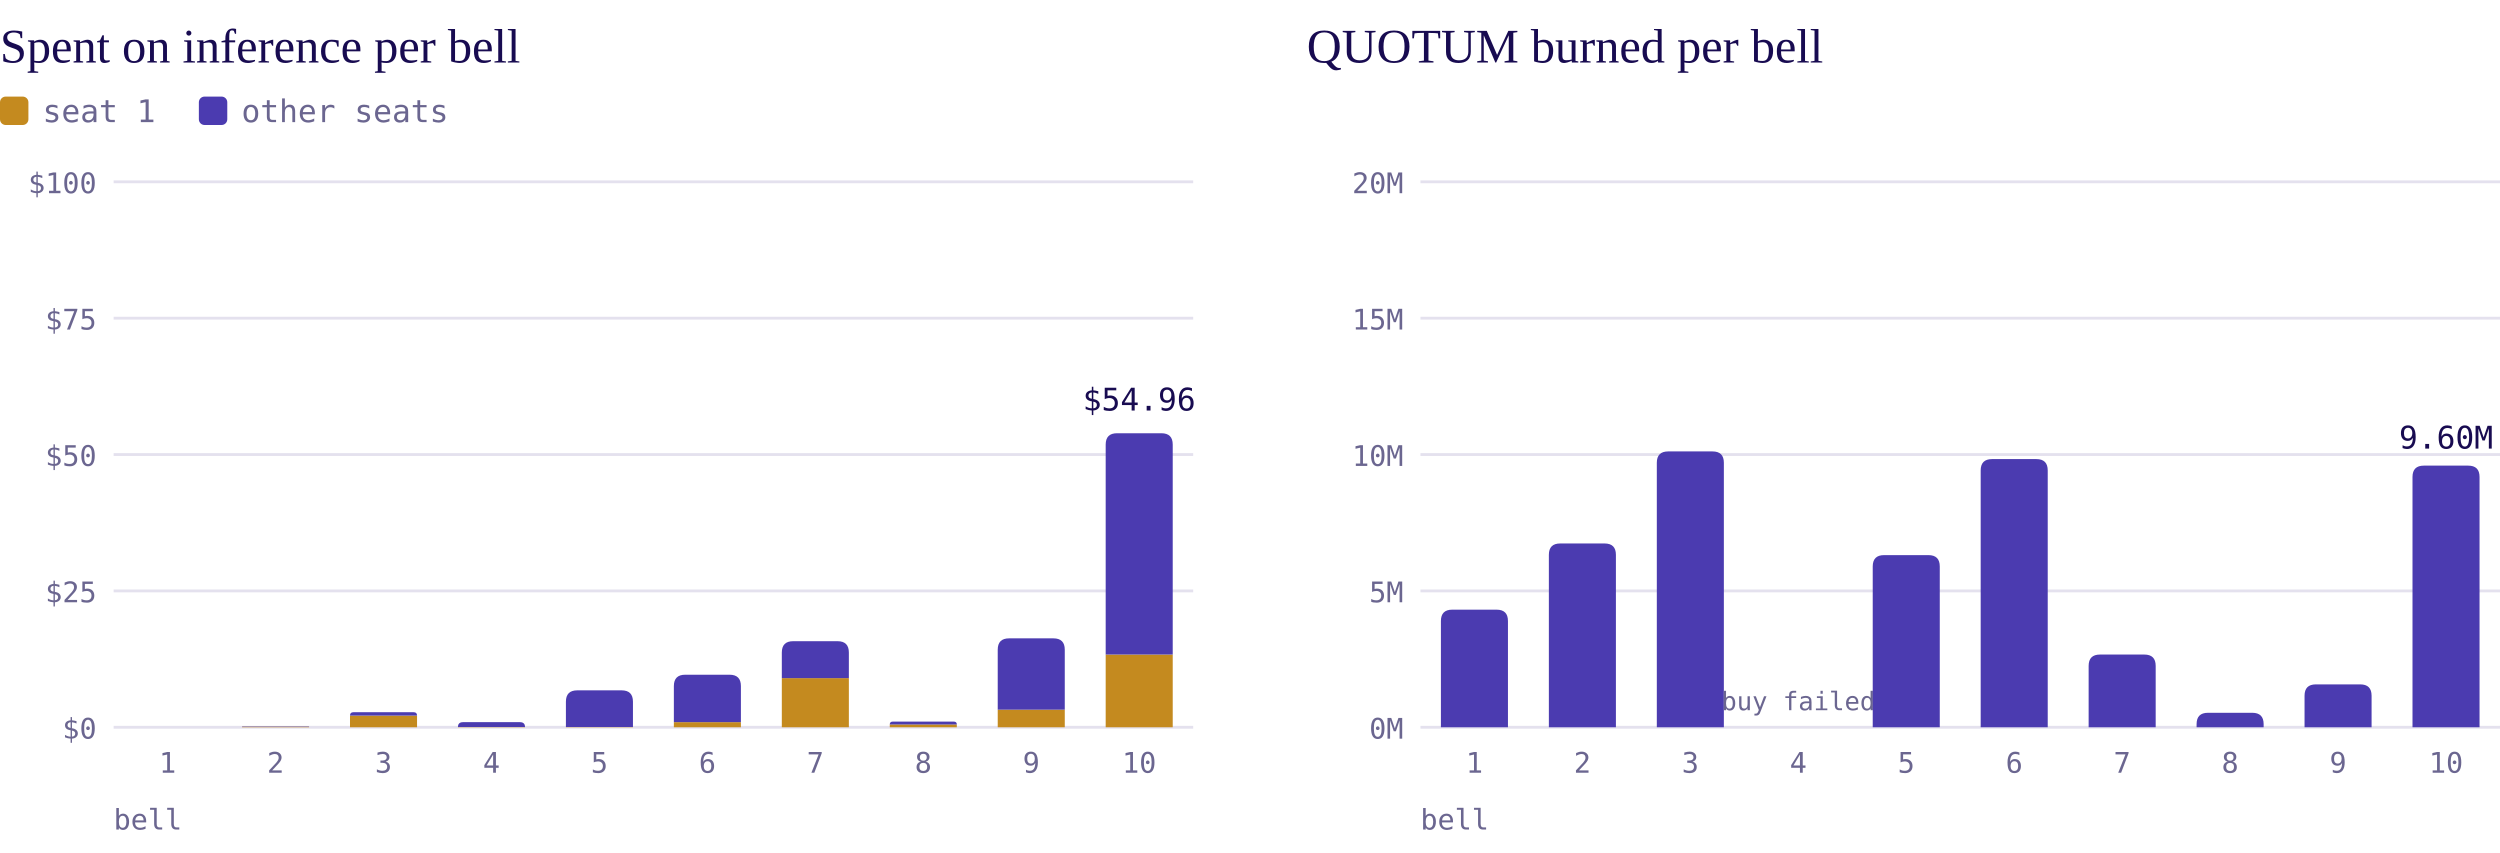
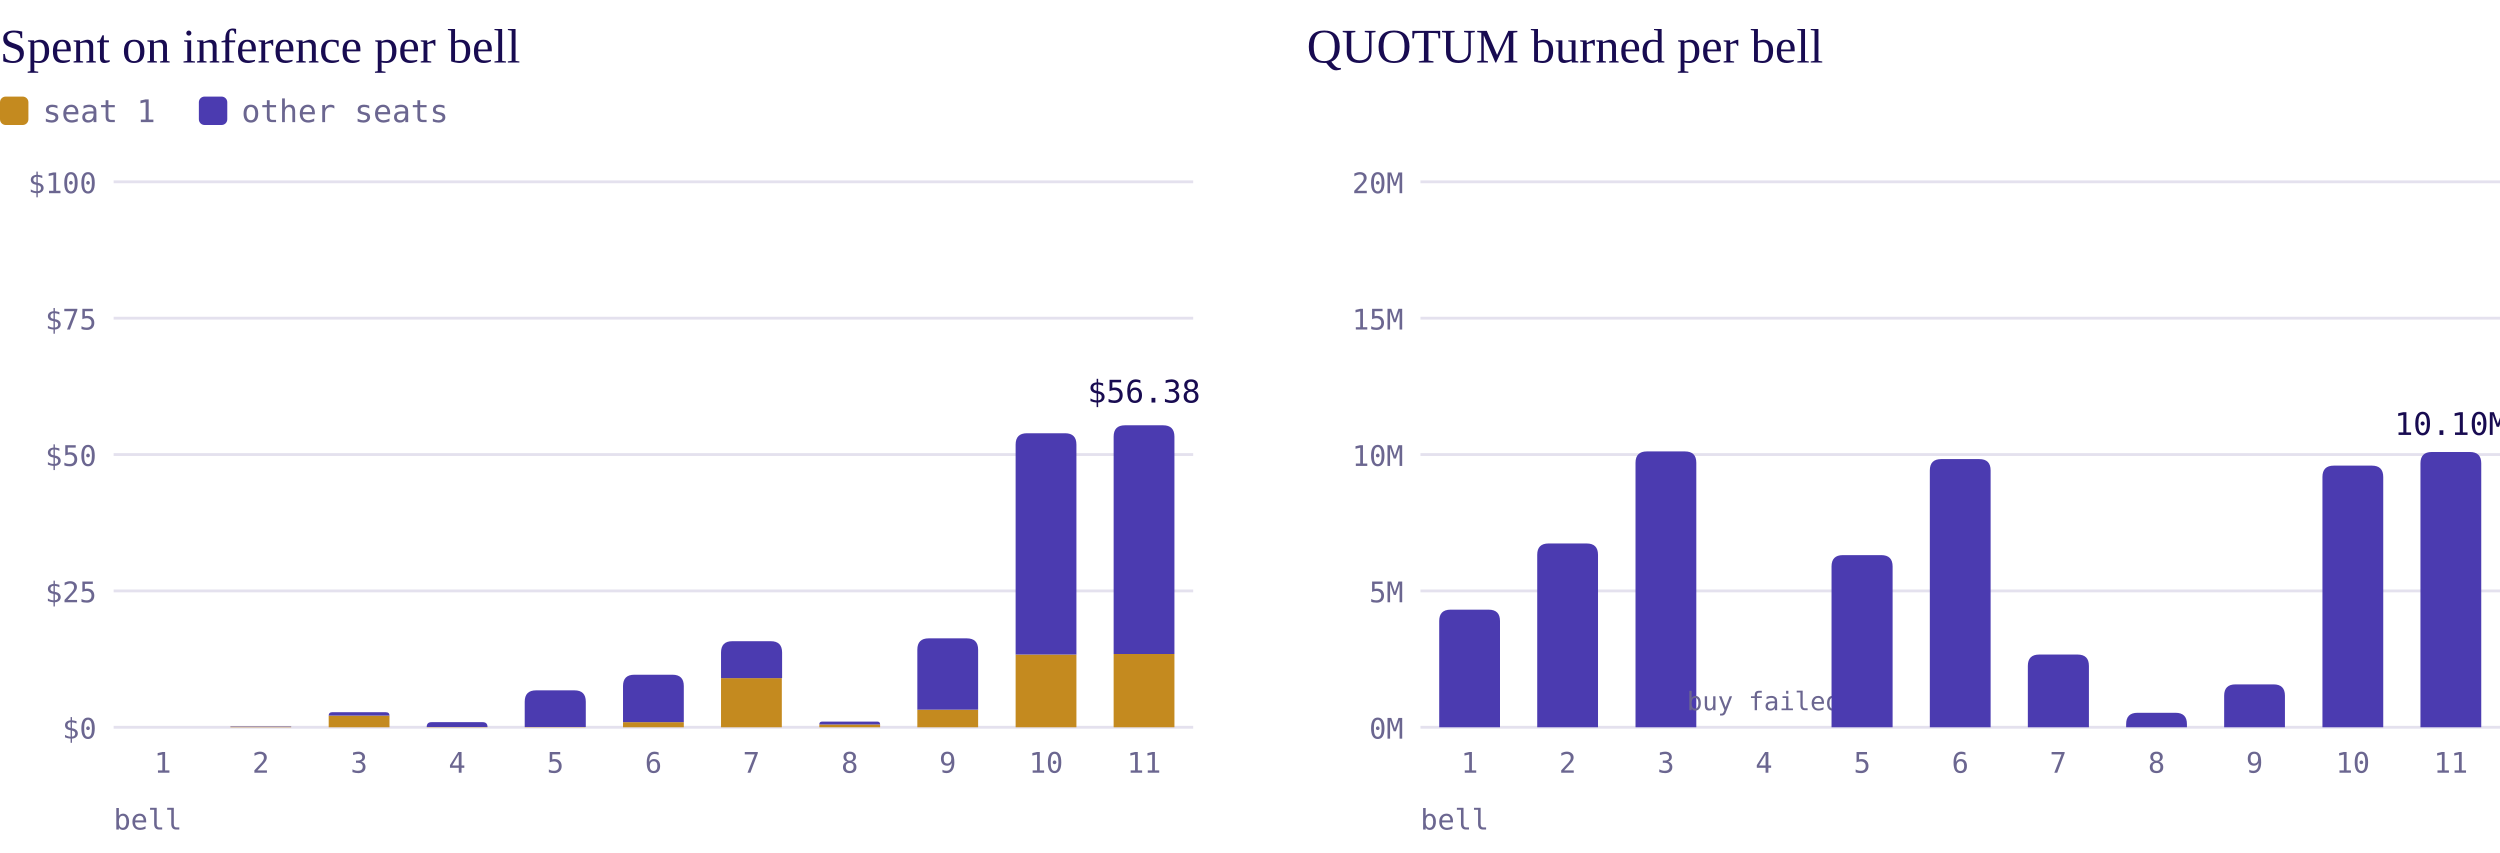
- <svg xmlns="http://www.w3.org/2000/svg" viewBox="0 0 880 300" width="880" height="300" role="img" aria-label="quotum bells 1 to 10: inference spent and QUOTUM burned per bell">
+ <svg xmlns="http://www.w3.org/2000/svg" viewBox="0 0 880 300" width="880" height="300" role="img" aria-label="quotum bells 1 to 11: inference spent and QUOTUM burned per bell">
  <text x="0" y="22" font-family="Georgia,'Times New Roman',serif" font-size="17" fill="#180b51">Spent on inference per bell</text>
  <rect x="0" y="34" width="10" height="10" rx="2" fill="#c48a1f" />
  <text x="15" y="43" font-family="ui-monospace,SFMono-Regular,Menlo,monospace" font-size="11" fill="#6b6690">seat 1</text>
  <rect x="70" y="34" width="10" height="10" rx="2" fill="#4b3bb0" />
  <text x="85" y="43" font-family="ui-monospace,SFMono-Regular,Menlo,monospace" font-size="11" fill="#6b6690">other seats</text>
  <line x1="40" x2="420" y1="256.0" y2="256.0" stroke="#e4e1ee" stroke-width="1" />
  <text x="34" y="260.0" text-anchor="end" font-family="ui-monospace,SFMono-Regular,Menlo,monospace" font-size="10" fill="#6b6690">$0</text>
  <line x1="40" x2="420" y1="208.0" y2="208.0" stroke="#e4e1ee" stroke-width="1" />
  <text x="34" y="212.0" text-anchor="end" font-family="ui-monospace,SFMono-Regular,Menlo,monospace" font-size="10" fill="#6b6690">$25</text>
  <line x1="40" x2="420" y1="160.0" y2="160.0" stroke="#e4e1ee" stroke-width="1" />
  <text x="34" y="164.0" text-anchor="end" font-family="ui-monospace,SFMono-Regular,Menlo,monospace" font-size="10" fill="#6b6690">$50</text>
  <line x1="40" x2="420" y1="112.0" y2="112.0" stroke="#e4e1ee" stroke-width="1" />
  <text x="34" y="116.0" text-anchor="end" font-family="ui-monospace,SFMono-Regular,Menlo,monospace" font-size="10" fill="#6b6690">$75</text>
  <line x1="40" x2="420" y1="64.0" y2="64.0" stroke="#e4e1ee" stroke-width="1" />
  <text x="34" y="68.0" text-anchor="end" font-family="ui-monospace,SFMono-Regular,Menlo,monospace" font-size="10" fill="#6b6690">$100</text>
-   <path d="M47.2,256.0 V256.0 Q47.2,256.0 47.2,256.0 H70.8 Q70.8,256.0 70.8,256.0 V256.0 Z" fill="#c48a1f" />
-   <text x="59.0" y="272" text-anchor="middle" font-family="ui-monospace,SFMono-Regular,Menlo,monospace" font-size="10" fill="#6b6690">1</text>
-   <rect x="85.2" y="255.8" width="23.6" height="0.2" fill="#c48a1f" />
-   <path d="M85.2,255.8 V255.8 Q85.2,255.7 85.3,255.7 H108.7 Q108.8,255.7 108.8,255.8 V255.8 Z" fill="#4b3bb0" />
-   <text x="97.0" y="272" text-anchor="middle" font-family="ui-monospace,SFMono-Regular,Menlo,monospace" font-size="10" fill="#6b6690">2</text>
-   <rect x="123.2" y="251.9" width="23.6" height="4.1" fill="#c48a1f" />
-   <path d="M123.2,251.9 V251.9 Q123.2,250.7 124.4,250.7 H145.6 Q146.8,250.7 146.8,251.9 V251.9 Z" fill="#4b3bb0" />
-   <text x="135.0" y="272" text-anchor="middle" font-family="ui-monospace,SFMono-Regular,Menlo,monospace" font-size="10" fill="#6b6690">3</text>
-   <rect x="161.2" y="255.9" width="23.6" height="0.1" fill="#c48a1f" />
-   <path d="M161.2,255.9 V255.9 Q161.2,254.2 163.0,254.2 H183.0 Q184.8,254.2 184.8,255.9 V255.9 Z" fill="#4b3bb0" />
-   <text x="173.0" y="272" text-anchor="middle" font-family="ui-monospace,SFMono-Regular,Menlo,monospace" font-size="10" fill="#6b6690">4</text>
-   <rect x="199.2" y="255.9" width="23.6" height="0.1" fill="#c48a1f" />
-   <path d="M199.2,255.9 V247.0 Q199.2,243.0 203.2,243.0 H218.8 Q222.8,243.0 222.8,247.0 V255.9 Z" fill="#4b3bb0" />
-   <text x="211.0" y="272" text-anchor="middle" font-family="ui-monospace,SFMono-Regular,Menlo,monospace" font-size="10" fill="#6b6690">5</text>
-   <rect x="237.2" y="254.2" width="23.6" height="1.8" fill="#c48a1f" />
-   <path d="M237.2,254.2 V241.5 Q237.2,237.5 241.2,237.5 H256.8 Q260.8,237.5 260.8,241.5 V254.2 Z" fill="#4b3bb0" />
-   <text x="249.0" y="272" text-anchor="middle" font-family="ui-monospace,SFMono-Regular,Menlo,monospace" font-size="10" fill="#6b6690">6</text>
-   <rect x="275.2" y="238.7" width="23.6" height="17.3" fill="#c48a1f" />
-   <path d="M275.2,238.7 V229.7 Q275.2,225.7 279.2,225.7 H294.8 Q298.8,225.7 298.8,229.7 V238.7 Z" fill="#4b3bb0" />
-   <text x="287.0" y="272" text-anchor="middle" font-family="ui-monospace,SFMono-Regular,Menlo,monospace" font-size="10" fill="#6b6690">7</text>
-   <rect x="313.2" y="255.0" width="23.6" height="1.0" fill="#c48a1f" />
-   <path d="M313.2,255.0 V255.0 Q313.2,254.0 314.3,254.0 H335.7 Q336.8,254.0 336.8,255.0 V255.0 Z" fill="#4b3bb0" />
-   <text x="325.0" y="272" text-anchor="middle" font-family="ui-monospace,SFMono-Regular,Menlo,monospace" font-size="10" fill="#6b6690">8</text>
-   <rect x="351.2" y="249.8" width="23.6" height="6.2" fill="#c48a1f" />
-   <path d="M351.2,249.8 V228.7 Q351.2,224.7 355.2,224.7 H370.8 Q374.8,224.7 374.8,228.7 V249.8 Z" fill="#4b3bb0" />
-   <text x="363.0" y="272" text-anchor="middle" font-family="ui-monospace,SFMono-Regular,Menlo,monospace" font-size="10" fill="#6b6690">9</text>
-   <rect x="389.2" y="230.4" width="23.6" height="25.6" fill="#c48a1f" />
-   <path d="M389.2,230.4 V156.5 Q389.2,152.5 393.2,152.5 H408.8 Q412.8,152.5 412.8,156.5 V230.4 Z" fill="#4b3bb0" />
-   <text x="401.0" y="272" text-anchor="middle" font-family="ui-monospace,SFMono-Regular,Menlo,monospace" font-size="10" fill="#6b6690">10</text>
-   <text x="401.0" y="144.5" text-anchor="middle" font-family="ui-monospace,SFMono-Regular,Menlo,monospace" font-size="11" fill="#180b51">$54.96</text>
+   <path d="M46.6,256.0 V256.0 Q46.6,256.0 46.6,256.0 H68.0 Q68.0,256.0 68.0,256.0 V256.0 Z" fill="#c48a1f" />
+   <text x="57.3" y="272" text-anchor="middle" font-family="ui-monospace,SFMono-Regular,Menlo,monospace" font-size="10" fill="#6b6690">1</text>
+   <rect x="81.1" y="255.8" width="21.4" height="0.2" fill="#c48a1f" />
+   <path d="M81.1,255.8 V255.8 Q81.1,255.7 81.2,255.7 H102.5 Q102.5,255.7 102.5,255.8 V255.8 Z" fill="#4b3bb0" />
+   <text x="91.8" y="272" text-anchor="middle" font-family="ui-monospace,SFMono-Regular,Menlo,monospace" font-size="10" fill="#6b6690">2</text>
+   <rect x="115.7" y="251.9" width="21.4" height="4.1" fill="#c48a1f" />
+   <path d="M115.7,251.9 V251.9 Q115.7,250.7 116.9,250.7 H135.8 Q137.1,250.7 137.1,251.9 V251.9 Z" fill="#4b3bb0" />
+   <text x="126.4" y="272" text-anchor="middle" font-family="ui-monospace,SFMono-Regular,Menlo,monospace" font-size="10" fill="#6b6690">3</text>
+   <rect x="150.2" y="255.9" width="21.4" height="0.1" fill="#c48a1f" />
+   <path d="M150.2,255.9 V255.9 Q150.2,254.2 151.9,254.2 H169.9 Q171.6,254.2 171.6,255.9 V255.9 Z" fill="#4b3bb0" />
+   <text x="160.9" y="272" text-anchor="middle" font-family="ui-monospace,SFMono-Regular,Menlo,monospace" font-size="10" fill="#6b6690">4</text>
+   <rect x="184.7" y="255.9" width="21.4" height="0.1" fill="#c48a1f" />
+   <path d="M184.7,255.9 V247.0 Q184.7,243.0 188.7,243.0 H202.2 Q206.2,243.0 206.2,247.0 V255.9 Z" fill="#4b3bb0" />
+   <text x="195.5" y="272" text-anchor="middle" font-family="ui-monospace,SFMono-Regular,Menlo,monospace" font-size="10" fill="#6b6690">5</text>
+   <rect x="219.3" y="254.2" width="21.4" height="1.8" fill="#c48a1f" />
+   <path d="M219.3,254.2 V241.5 Q219.3,237.5 223.3,237.5 H236.7 Q240.7,237.5 240.7,241.5 V254.2 Z" fill="#4b3bb0" />
+   <text x="230.0" y="272" text-anchor="middle" font-family="ui-monospace,SFMono-Regular,Menlo,monospace" font-size="10" fill="#6b6690">6</text>
+   <rect x="253.8" y="238.7" width="21.4" height="17.3" fill="#c48a1f" />
+   <path d="M253.8,238.7 V229.7 Q253.8,225.7 257.8,225.7 H271.3 Q275.3,225.7 275.3,229.7 V238.7 Z" fill="#4b3bb0" />
+   <text x="264.5" y="272" text-anchor="middle" font-family="ui-monospace,SFMono-Regular,Menlo,monospace" font-size="10" fill="#6b6690">7</text>
+   <rect x="288.4" y="255.0" width="21.4" height="1.0" fill="#c48a1f" />
+   <path d="M288.4,255.0 V255.0 Q288.4,254.0 289.4,254.0 H308.8 Q309.8,254.0 309.8,255.0 V255.0 Z" fill="#4b3bb0" />
+   <text x="299.1" y="272" text-anchor="middle" font-family="ui-monospace,SFMono-Regular,Menlo,monospace" font-size="10" fill="#6b6690">8</text>
+   <rect x="322.9" y="249.8" width="21.4" height="6.2" fill="#c48a1f" />
+   <path d="M322.9,249.8 V228.7 Q322.9,224.7 326.9,224.7 H340.3 Q344.3,224.7 344.3,228.7 V249.8 Z" fill="#4b3bb0" />
+   <text x="333.6" y="272" text-anchor="middle" font-family="ui-monospace,SFMono-Regular,Menlo,monospace" font-size="10" fill="#6b6690">9</text>
+   <rect x="357.5" y="230.4" width="21.4" height="25.6" fill="#c48a1f" />
+   <path d="M357.5,230.4 V156.5 Q357.5,152.5 361.5,152.5 H374.9 Q378.9,152.5 378.9,156.5 V230.4 Z" fill="#4b3bb0" />
+   <text x="368.2" y="272" text-anchor="middle" font-family="ui-monospace,SFMono-Regular,Menlo,monospace" font-size="10" fill="#6b6690">10</text>
+   <rect x="392.0" y="230.2" width="21.4" height="25.8" fill="#c48a1f" />
+   <path d="M392.0,230.2 V153.7 Q392.0,149.7 396.0,149.7 H409.4 Q413.4,149.7 413.4,153.7 V230.2 Z" fill="#4b3bb0" />
+   <text x="402.7" y="272" text-anchor="middle" font-family="ui-monospace,SFMono-Regular,Menlo,monospace" font-size="10" fill="#6b6690">11</text>
+   <text x="402.7" y="141.7" text-anchor="middle" font-family="ui-monospace,SFMono-Regular,Menlo,monospace" font-size="11" fill="#180b51">$56.38</text>
  <text x="40" y="292" font-family="ui-monospace,SFMono-Regular,Menlo,monospace" font-size="10" fill="#6b6690">bell</text>
  <text x="460" y="22" font-family="Georgia,'Times New Roman',serif" font-size="17" fill="#180b51">QUOTUM burned per bell</text>
  <line x1="500" x2="880" y1="256.0" y2="256.0" stroke="#e4e1ee" stroke-width="1" />
  <text x="494" y="260.0" text-anchor="end" font-family="ui-monospace,SFMono-Regular,Menlo,monospace" font-size="10" fill="#6b6690">0M</text>
  <line x1="500" x2="880" y1="208.0" y2="208.0" stroke="#e4e1ee" stroke-width="1" />
  <text x="494" y="212.0" text-anchor="end" font-family="ui-monospace,SFMono-Regular,Menlo,monospace" font-size="10" fill="#6b6690">5M</text>
  <line x1="500" x2="880" y1="160.0" y2="160.0" stroke="#e4e1ee" stroke-width="1" />
  <text x="494" y="164.0" text-anchor="end" font-family="ui-monospace,SFMono-Regular,Menlo,monospace" font-size="10" fill="#6b6690">10M</text>
  <line x1="500" x2="880" y1="112.0" y2="112.0" stroke="#e4e1ee" stroke-width="1" />
  <text x="494" y="116.0" text-anchor="end" font-family="ui-monospace,SFMono-Regular,Menlo,monospace" font-size="10" fill="#6b6690">15M</text>
  <line x1="500" x2="880" y1="64.0" y2="64.0" stroke="#e4e1ee" stroke-width="1" />
  <text x="494" y="68.0" text-anchor="end" font-family="ui-monospace,SFMono-Regular,Menlo,monospace" font-size="10" fill="#6b6690">20M</text>
-   <path d="M507.2,256.0 V218.6 Q507.2,214.6 511.2,214.6 H526.8 Q530.8,214.6 530.8,218.6 V256.0 Z" fill="#4b3bb0" />
-   <text x="519.0" y="272" text-anchor="middle" font-family="ui-monospace,SFMono-Regular,Menlo,monospace" font-size="10" fill="#6b6690">1</text>
-   <path d="M545.2,256.0 V195.3 Q545.2,191.3 549.2,191.3 H564.8 Q568.8,191.3 568.8,195.3 V256.0 Z" fill="#4b3bb0" />
-   <text x="557.0" y="272" text-anchor="middle" font-family="ui-monospace,SFMono-Regular,Menlo,monospace" font-size="10" fill="#6b6690">2</text>
-   <path d="M583.2,256.0 V162.9 Q583.2,158.9 587.2,158.9 H602.8 Q606.8,158.9 606.8,162.9 V256.0 Z" fill="#4b3bb0" />
-   <text x="595.0" y="272" text-anchor="middle" font-family="ui-monospace,SFMono-Regular,Menlo,monospace" font-size="10" fill="#6b6690">3</text>
-   <text x="633.0" y="272" text-anchor="middle" font-family="ui-monospace,SFMono-Regular,Menlo,monospace" font-size="10" fill="#6b6690">4</text>
-   <text x="633.0" y="250" text-anchor="middle" font-family="ui-monospace,SFMono-Regular,Menlo,monospace" font-size="9" fill="#6b6690">buy failed</text>
-   <path d="M659.2,256.0 V199.4 Q659.2,195.4 663.2,195.4 H678.8 Q682.8,195.4 682.8,199.4 V256.0 Z" fill="#4b3bb0" />
-   <text x="671.0" y="272" text-anchor="middle" font-family="ui-monospace,SFMono-Regular,Menlo,monospace" font-size="10" fill="#6b6690">5</text>
-   <path d="M697.2,256.0 V165.6 Q697.2,161.6 701.2,161.6 H716.8 Q720.8,161.6 720.8,165.6 V256.0 Z" fill="#4b3bb0" />
-   <text x="709.0" y="272" text-anchor="middle" font-family="ui-monospace,SFMono-Regular,Menlo,monospace" font-size="10" fill="#6b6690">6</text>
-   <path d="M735.2,256.0 V234.4 Q735.2,230.4 739.2,230.4 H754.8 Q758.8,230.4 758.8,234.4 V256.0 Z" fill="#4b3bb0" />
-   <text x="747.0" y="272" text-anchor="middle" font-family="ui-monospace,SFMono-Regular,Menlo,monospace" font-size="10" fill="#6b6690">7</text>
-   <path d="M773.2,256.0 V254.9 Q773.2,250.9 777.2,250.9 H792.8 Q796.8,250.9 796.8,254.9 V256.0 Z" fill="#4b3bb0" />
-   <text x="785.0" y="272" text-anchor="middle" font-family="ui-monospace,SFMono-Regular,Menlo,monospace" font-size="10" fill="#6b6690">8</text>
-   <path d="M811.2,256.0 V244.9 Q811.2,240.9 815.2,240.9 H830.8 Q834.8,240.9 834.8,244.9 V256.0 Z" fill="#4b3bb0" />
-   <text x="823.0" y="272" text-anchor="middle" font-family="ui-monospace,SFMono-Regular,Menlo,monospace" font-size="10" fill="#6b6690">9</text>
-   <path d="M849.2,256.0 V167.9 Q849.2,163.9 853.2,163.9 H868.8 Q872.8,163.9 872.8,167.9 V256.0 Z" fill="#4b3bb0" />
-   <text x="861.0" y="272" text-anchor="middle" font-family="ui-monospace,SFMono-Regular,Menlo,monospace" font-size="10" fill="#6b6690">10</text>
-   <text x="861.0" y="157.9" text-anchor="middle" font-family="ui-monospace,SFMono-Regular,Menlo,monospace" font-size="11" fill="#180b51">9.60M</text>
+   <path d="M506.6,256.0 V218.6 Q506.6,214.6 510.6,214.6 H524.0 Q528.0,214.6 528.0,218.6 V256.0 Z" fill="#4b3bb0" />
+   <text x="517.3" y="272" text-anchor="middle" font-family="ui-monospace,SFMono-Regular,Menlo,monospace" font-size="10" fill="#6b6690">1</text>
+   <path d="M541.1,256.0 V195.3 Q541.1,191.3 545.1,191.3 H558.5 Q562.5,191.3 562.5,195.3 V256.0 Z" fill="#4b3bb0" />
+   <text x="551.8" y="272" text-anchor="middle" font-family="ui-monospace,SFMono-Regular,Menlo,monospace" font-size="10" fill="#6b6690">2</text>
+   <path d="M575.7,256.0 V162.9 Q575.7,158.9 579.7,158.9 H593.1 Q597.1,158.9 597.1,162.9 V256.0 Z" fill="#4b3bb0" />
+   <text x="586.4" y="272" text-anchor="middle" font-family="ui-monospace,SFMono-Regular,Menlo,monospace" font-size="10" fill="#6b6690">3</text>
+   <text x="620.9" y="272" text-anchor="middle" font-family="ui-monospace,SFMono-Regular,Menlo,monospace" font-size="10" fill="#6b6690">4</text>
+   <text x="620.9" y="250" text-anchor="middle" font-family="ui-monospace,SFMono-Regular,Menlo,monospace" font-size="9" fill="#6b6690">buy failed</text>
+   <path d="M644.7,256.0 V199.4 Q644.7,195.4 648.7,195.4 H662.2 Q666.2,195.4 666.2,199.4 V256.0 Z" fill="#4b3bb0" />
+   <text x="655.5" y="272" text-anchor="middle" font-family="ui-monospace,SFMono-Regular,Menlo,monospace" font-size="10" fill="#6b6690">5</text>
+   <path d="M679.3,256.0 V165.6 Q679.3,161.6 683.3,161.6 H696.7 Q700.7,161.6 700.7,165.6 V256.0 Z" fill="#4b3bb0" />
+   <text x="690.0" y="272" text-anchor="middle" font-family="ui-monospace,SFMono-Regular,Menlo,monospace" font-size="10" fill="#6b6690">6</text>
+   <path d="M713.8,256.0 V234.4 Q713.8,230.4 717.8,230.4 H731.3 Q735.3,230.4 735.3,234.4 V256.0 Z" fill="#4b3bb0" />
+   <text x="724.5" y="272" text-anchor="middle" font-family="ui-monospace,SFMono-Regular,Menlo,monospace" font-size="10" fill="#6b6690">7</text>
+   <path d="M748.4,256.0 V254.9 Q748.4,250.9 752.4,250.9 H765.8 Q769.8,250.9 769.8,254.9 V256.0 Z" fill="#4b3bb0" />
+   <text x="759.1" y="272" text-anchor="middle" font-family="ui-monospace,SFMono-Regular,Menlo,monospace" font-size="10" fill="#6b6690">8</text>
+   <path d="M782.9,256.0 V244.9 Q782.9,240.9 786.9,240.9 H800.3 Q804.3,240.9 804.3,244.9 V256.0 Z" fill="#4b3bb0" />
+   <text x="793.6" y="272" text-anchor="middle" font-family="ui-monospace,SFMono-Regular,Menlo,monospace" font-size="10" fill="#6b6690">9</text>
+   <path d="M817.5,256.0 V167.9 Q817.5,163.9 821.5,163.9 H834.9 Q838.9,163.9 838.9,167.9 V256.0 Z" fill="#4b3bb0" />
+   <text x="828.2" y="272" text-anchor="middle" font-family="ui-monospace,SFMono-Regular,Menlo,monospace" font-size="10" fill="#6b6690">10</text>
+   <path d="M852.0,256.0 V163.1 Q852.0,159.1 856.0,159.1 H869.4 Q873.4,159.1 873.4,163.1 V256.0 Z" fill="#4b3bb0" />
+   <text x="862.7" y="272" text-anchor="middle" font-family="ui-monospace,SFMono-Regular,Menlo,monospace" font-size="10" fill="#6b6690">11</text>
+   <text x="862.7" y="153.1" text-anchor="middle" font-family="ui-monospace,SFMono-Regular,Menlo,monospace" font-size="11" fill="#180b51">10.10M</text>
  <text x="500" y="292" font-family="ui-monospace,SFMono-Regular,Menlo,monospace" font-size="10" fill="#6b6690">bell</text>
</svg>
